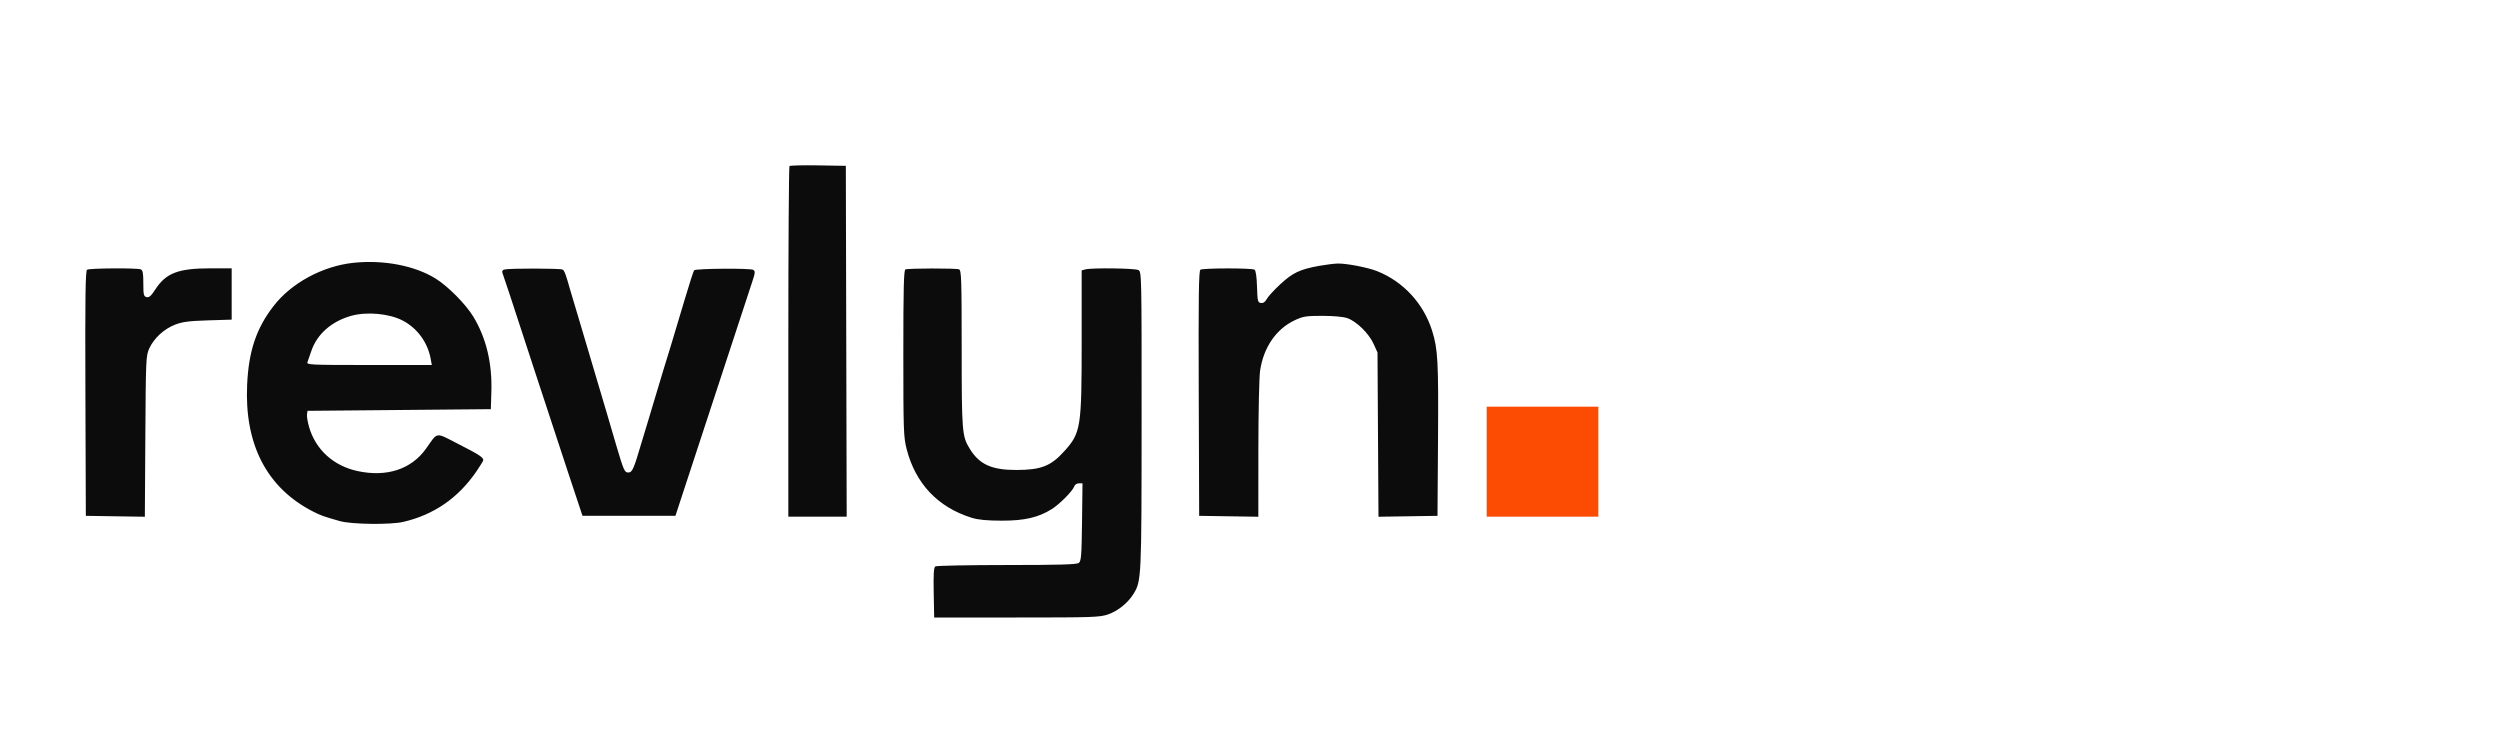
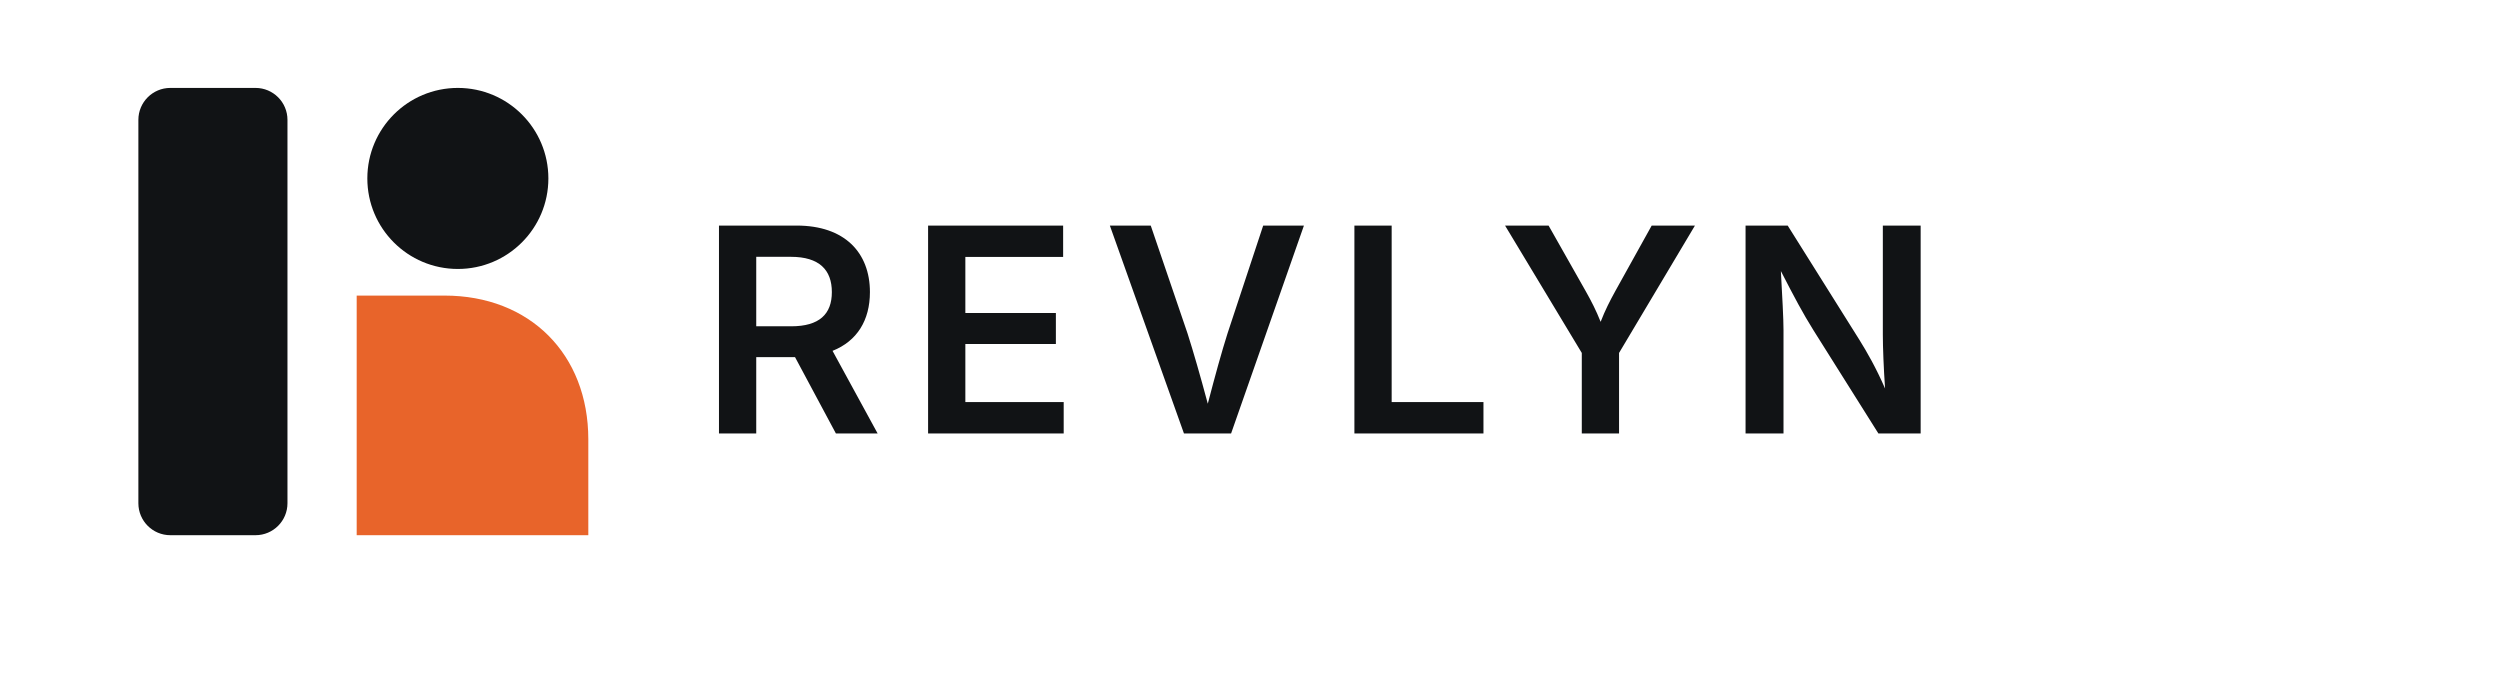
- <svg xmlns="http://www.w3.org/2000/svg" width="1500" height="440" viewBox="0 0 1500 440" version="1.1">
-   <path d="M 892 277 L 892 310 925.500 310 L 959 310 959 277 L 959 244 925.500 244 L 892 244 892 277" stroke="none" fill="#fc4c04" fill-rule="evenodd" />
-   <path d="M 473.690 99.643 C 473.310 100.023, 473 147.508, 473 205.167 L 473 310 490.505 310 L 508.009 310 507.755 204.750 L 507.500 99.500 490.940 99.227 C 481.832 99.076, 474.069 99.264, 473.690 99.643 M 212 157.692 C 193.536 159.655, 174.791 169.809, 164.123 183.627 C 153.781 197.024, 149.230 210.552, 148.285 230.709 C 146.594 266.768, 160.163 292.850, 187.972 306.993 C 192.527 309.309, 194.293 309.935, 204 312.675 C 211.004 314.651, 234.277 314.929, 242 313.129 C 260.495 308.817, 275.109 298.670, 286.058 282.538 C 288.226 279.344, 289.993 276.453, 289.985 276.115 C 289.942 274.391, 287.429 272.751, 275.500 266.662 C 260.746 259.131, 263.002 258.841, 255.592 269.227 C 246.766 281.597, 231.992 286.417, 214.500 282.631 C 200.085 279.512, 189.413 269.814, 185.469 256.246 C 184.599 253.252, 184.025 249.835, 184.193 248.651 L 184.500 246.500 239.500 246 L 294.500 245.500 294.826 235 C 295.358 217.879, 291.731 202.789, 284.021 190.041 C 279.490 182.548, 268.867 171.803, 261.398 167.156 C 248.871 159.362, 230.108 155.767, 212 157.692 M 791.500 159.509 C 780.036 161.568, 775.624 163.647, 768.268 170.459 C 764.530 173.919, 760.828 177.952, 760.043 179.420 C 759.083 181.214, 757.941 181.992, 756.557 181.794 C 754.671 181.524, 754.476 180.714, 754.210 172.034 C 754.025 166.009, 753.480 162.289, 752.710 161.799 C 751.105 160.779, 721.854 160.806, 720.243 161.828 C 719.250 162.459, 719.041 177.975, 719.243 236.063 L 719.500 309.500 737.250 309.773 L 755 310.046 755.020 269.773 C 755.031 247.623, 755.493 226.350, 756.047 222.500 C 758.061 208.510, 765.689 197.382, 776.852 192.148 C 781.896 189.783, 783.677 189.501, 793.500 189.512 C 800.246 189.520, 806.025 190.058, 808.444 190.904 C 813.930 192.823, 821.335 200.079, 824.142 206.286 L 826.500 211.500 826.794 260.773 L 827.088 310.046 844.794 309.773 L 862.500 309.500 862.812 263.500 C 863.129 216.815, 862.731 209.482, 859.290 198.500 C 854.145 182.080, 841.904 168.842, 826.131 162.639 C 820.492 160.422, 807.628 157.965, 802.500 158.126 C 800.300 158.195, 795.350 158.818, 791.500 159.509 M 52.243 161.828 C 51.250 162.459, 51.041 177.975, 51.243 236.063 L 51.500 309.500 69.205 309.773 L 86.910 310.046 87.205 261.773 C 87.490 215.212, 87.574 213.340, 89.593 209 C 92.450 202.858, 98.383 197.392, 104.989 194.816 C 109.421 193.088, 113.289 192.580, 124.750 192.222 L 139 191.778 139 176.389 L 139 161 126.182 161 C 106.949 161, 99.556 163.838, 93.186 173.667 C 90.649 177.582, 89.419 178.661, 87.936 178.273 C 86.231 177.827, 86 176.841, 86 169.990 C 86 163.822, 85.673 162.088, 84.418 161.607 C 82.070 160.706, 53.704 160.901, 52.243 161.828 M 302.677 161.703 C 301.453 162.020, 301.065 162.721, 301.498 163.837 C 302.267 165.821, 305.979 177.101, 320.964 223 C 327.160 241.975, 336.114 269.200, 340.864 283.500 L 349.500 309.500 377.379 309.500 L 405.258 309.500 411.482 290.500 C 431.150 230.453, 449.457 174.682, 451.302 169.189 C 453.133 163.739, 453.222 162.748, 451.961 161.918 C 450.341 160.854, 417.571 161.088, 416.492 162.172 C 416.123 162.542, 413.574 170.417, 410.826 179.672 C 405.058 199.102, 399.231 218.386, 398.035 222 C 397.580 223.375, 396.292 227.650, 395.173 231.500 C 394.054 235.350, 391.492 243.900, 389.480 250.500 C 387.468 257.100, 385.426 263.850, 384.941 265.500 C 380.214 281.578, 379.361 283.500, 376.952 283.500 C 374.737 283.500, 374.230 282.348, 369.691 267 C 367.007 257.925, 364.438 249.150, 363.984 247.500 C 363.529 245.850, 361.054 237.525, 358.484 229 C 355.914 220.475, 353.445 212.150, 352.997 210.500 C 352.550 208.850, 350.076 200.525, 347.500 192 C 344.924 183.475, 342.442 175.150, 341.984 173.500 C 339.626 165, 338.676 162.435, 337.639 161.765 C 336.414 160.975, 305.703 160.921, 302.677 161.703 M 543.250 161.662 C 542.274 162.056, 542 173.054, 542 211.923 C 542 258.171, 542.139 262.224, 543.972 269.391 C 549.284 290.161, 562.726 304.365, 583.047 310.683 C 586.919 311.886, 592.124 312.385, 601 312.404 C 614.689 312.433, 623.118 310.476, 631.157 305.401 C 635.842 302.444, 643.716 294.470, 644.552 291.838 C 644.883 290.794, 646.078 290, 647.317 289.999 L 649.500 289.998 649.215 313.249 C 648.966 333.504, 648.716 336.661, 647.274 337.750 C 646.011 338.703, 635.736 339.004, 604.059 339.015 C 581.201 339.024, 561.925 339.396, 561.222 339.841 C 560.257 340.454, 560.013 344.307, 560.222 355.576 L 560.500 370.500 610 370.500 C 655.824 370.500, 659.900 370.361, 664.886 368.624 C 670.764 366.578, 676.758 361.745, 680.074 356.381 C 684.866 348.626, 684.926 347.347, 684.964 252.285 C 684.999 165.086, 684.956 163.047, 683.066 162.035 C 681.014 160.937, 655.069 160.607, 651.250 161.630 L 649 162.233 649 205.068 C 649 256.743, 648.530 259.692, 638.514 270.792 C 630.519 279.653, 624.597 281.964, 609.833 281.985 C 595.018 282.006, 587.693 278.692, 581.914 269.356 C 577.221 261.774, 577.022 259.343, 577.011 209.357 C 577.001 167.298, 576.829 162.149, 575.418 161.607 C 573.538 160.885, 545.054 160.934, 543.250 161.662 M 210.887 189.451 C 198.913 192.753, 190.092 200.560, 186.711 210.849 C 185.871 213.407, 184.869 216.287, 184.485 217.250 C 183.827 218.898, 185.979 219, 221.438 219 L 259.091 219 258.403 215.250 C 256.579 205.297, 250.179 196.661, 241.295 192.167 C 233.280 188.111, 220.034 186.929, 210.887 189.451" stroke="none" fill="#0c0c0c" fill-rule="evenodd" />
+ <svg xmlns="http://www.w3.org/2000/svg" viewBox="0 0 1540 420">
+   <g transform="translate(18,-18) scale(.82)">
+     <rect x="82" y="88" width="112" height="336" rx="24" fill="#111315" />
+     <circle cx="322" cy="156" r="68" fill="#111315" />
+     <path d="M246 244H312C376 244 420 288 420 352V424H246V244Z" fill="#E8642A" />
+   </g>
+   <text x="430" y="267" fill="#111315" font-family="Inter, Arial, Helvetica, sans-serif" font-size="176" font-weight="600" letter-spacing="14">REVLYN</text>
</svg>
